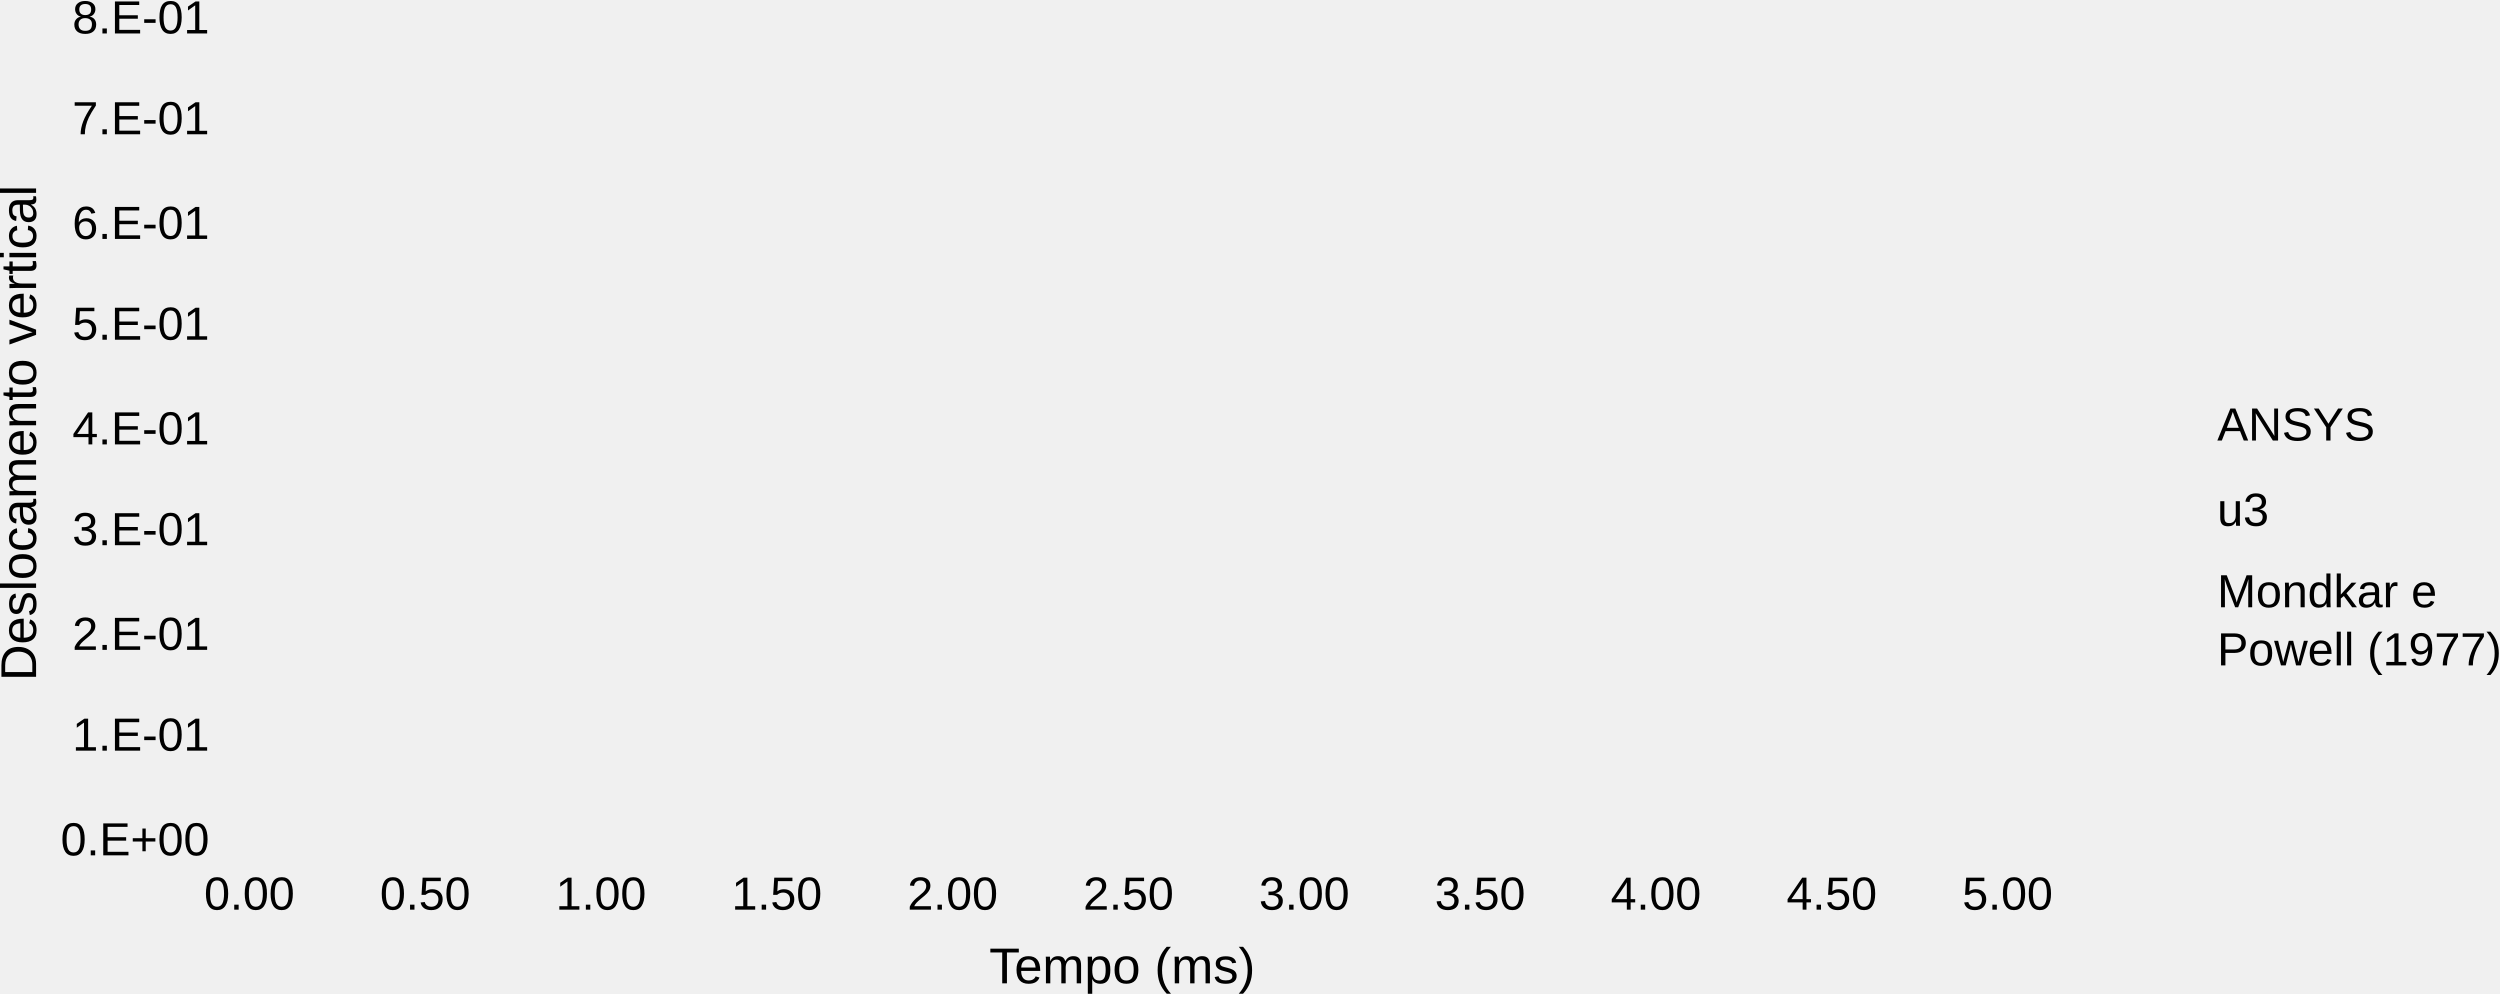
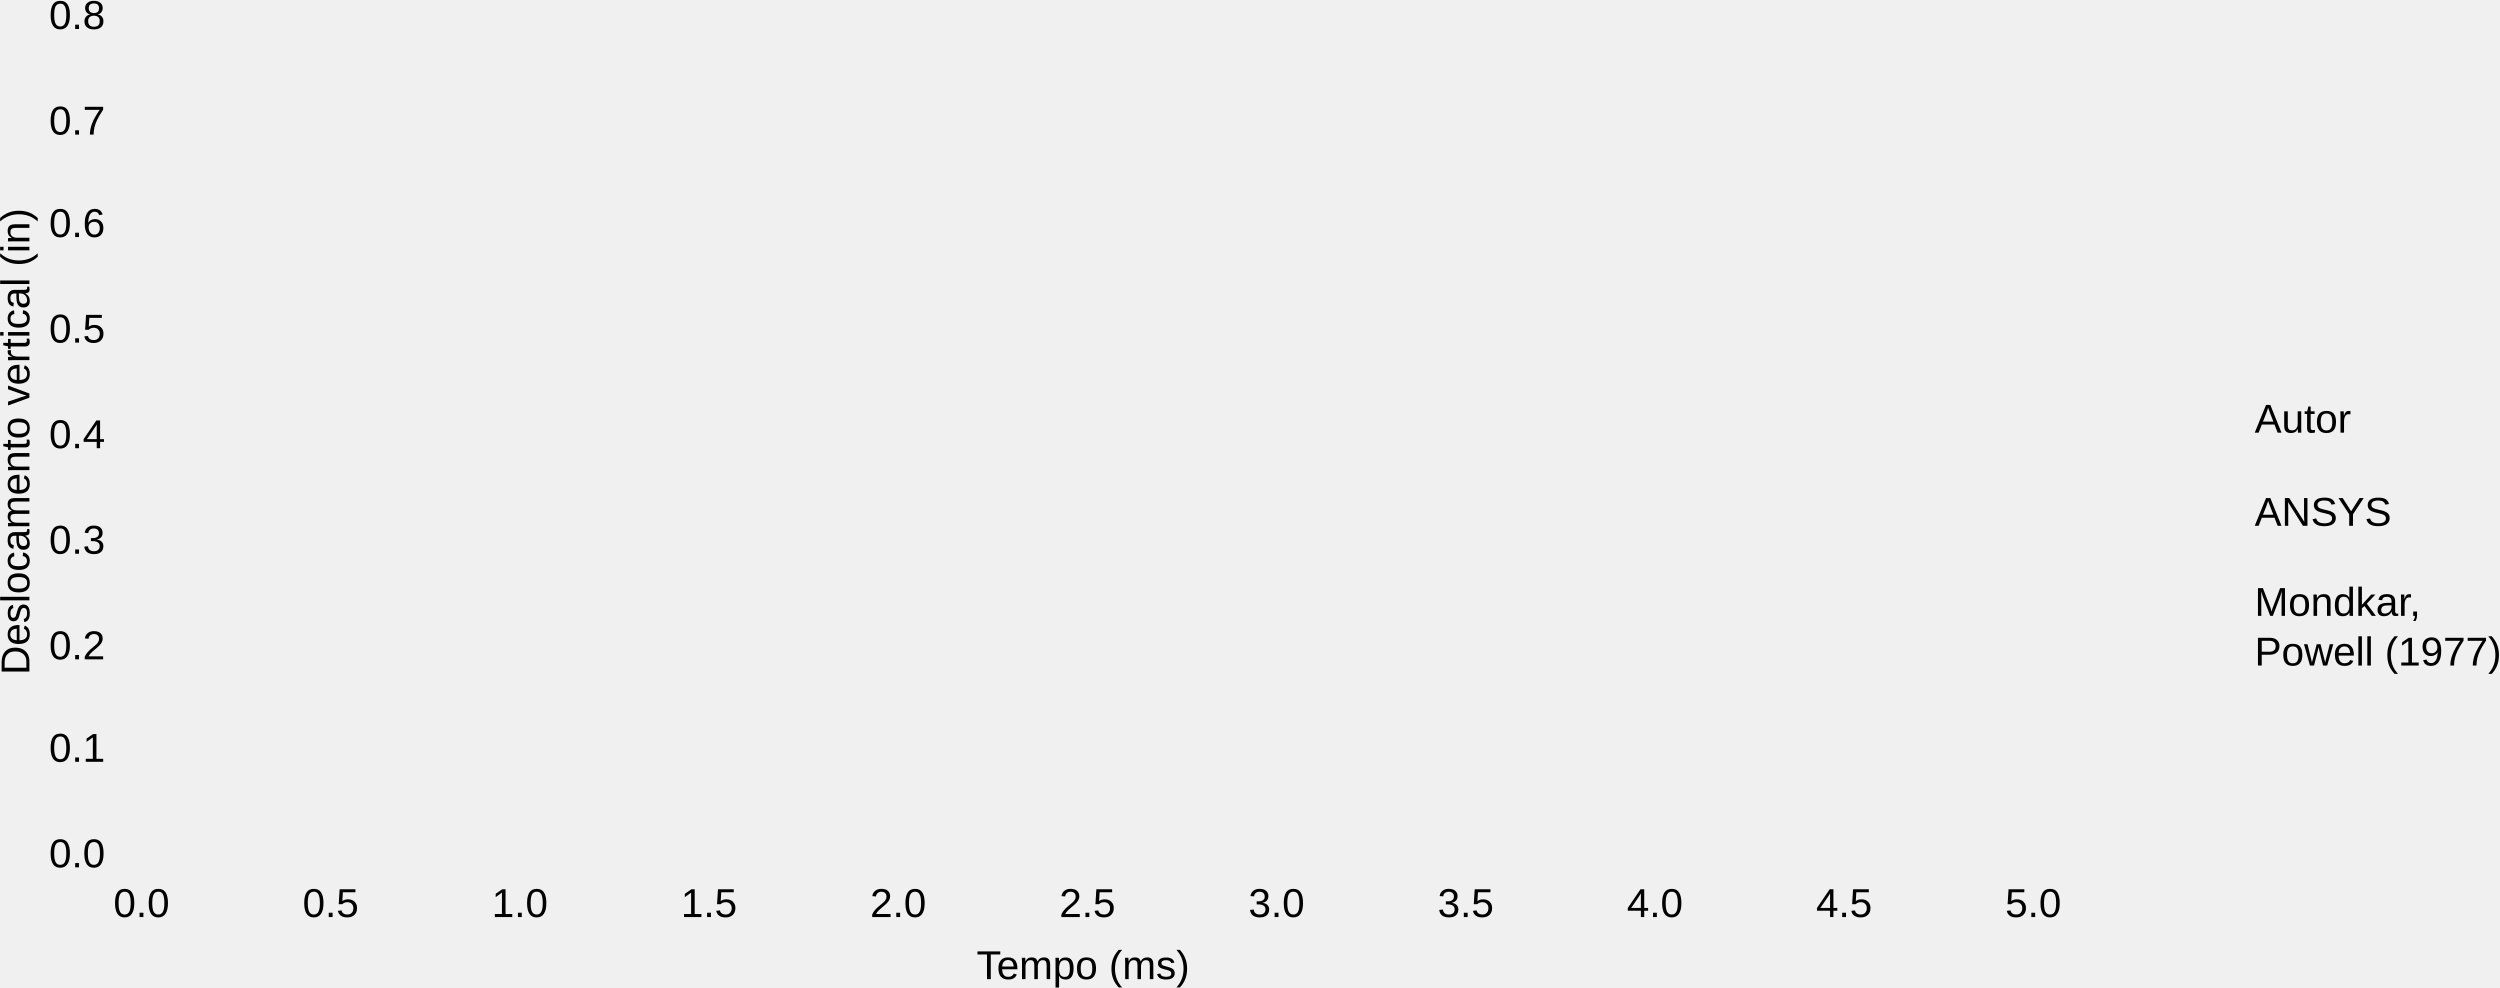
- <svg xmlns="http://www.w3.org/2000/svg" width="170.611mm" height="67.829mm" viewBox="0 0 170.611 67.829" version="1.1" id="svg1089">
+ <svg xmlns="http://www.w3.org/2000/svg" width="213.032mm" height="84.159mm" viewBox="0 0 213.032 84.159" version="1.1" id="svg1089">
  <defs id="defs1086">
    <clipPath clipPathUnits="userSpaceOnUse" id="clipPath1536">
      <g id="g1540" transform="matrix(3.779528,0,0,3.779528,448.4764,-464.6875)">
        <rect x="-22.88" y="122.949" width="199.76" height="74.877" id="rect1538" style="stroke-width:0.265" />
      </g>
    </clipPath>
    <clipPath clipPathUnits="userSpaceOnUse" id="clipPath1542">
      <g id="g1546" transform="matrix(3.779528,0,0,3.779528,448.4764,-464.6875)">
        <rect x="-22.88" y="122.949" width="199.76" height="74.877" id="rect1544" style="stroke-width:0.265" />
      </g>
    </clipPath>
    <clipPath clipPathUnits="userSpaceOnUse" id="clipPath1548">
      <g id="g1552" transform="matrix(3.779528,0,0,3.779528,448.4764,-464.6875)">
        <rect x="-22.88" y="122.949" width="199.76" height="74.877" id="rect1550" style="stroke-width:0.265" />
      </g>
    </clipPath>
    <clipPath clipPathUnits="userSpaceOnUse" id="clipPath1554">
      <g id="g1558" transform="matrix(3.779528,0,0,3.779528,448.4764,-464.6875)">
        <rect x="-22.88" y="122.949" width="199.76" height="74.877" id="rect1556" style="stroke-width:0.265" />
      </g>
    </clipPath>
    <clipPath clipPathUnits="userSpaceOnUse" id="clipPath1560">
      <g id="g1564" transform="matrix(3.779528,0,0,3.779528,448.4764,-464.6875)">
        <rect x="-22.88" y="122.949" width="199.76" height="74.877" id="rect1562" style="stroke-width:0.265" />
      </g>
    </clipPath>
    <clipPath clipPathUnits="userSpaceOnUse" id="clipPath1566">
      <g id="g1570" transform="matrix(3.779528,0,0,3.779528,448.4764,-464.6875)">
        <rect x="-22.88" y="122.949" width="199.76" height="74.877" id="rect1568" style="stroke-width:0.265" />
      </g>
    </clipPath>
    <clipPath clipPathUnits="userSpaceOnUse" id="clipPath1572">
      <g id="g1576" transform="matrix(3.779528,0,0,3.779528,448.4764,-464.6875)">
        <rect x="-22.88" y="122.949" width="199.76" height="74.877" id="rect1574" style="stroke-width:0.265" />
      </g>
    </clipPath>
    <clipPath clipPathUnits="userSpaceOnUse" id="clipPath1578">
      <g id="g1582" transform="matrix(3.779528,0,0,3.779528,448.4764,-464.6875)">
        <rect x="-22.88" y="122.949" width="199.76" height="74.877" id="rect1580" style="stroke-width:0.265" />
      </g>
    </clipPath>
    <clipPath clipPathUnits="userSpaceOnUse" id="clipPath1584">
      <g id="g1588" transform="matrix(3.779528,0,0,3.779528,448.4764,-464.6875)">
        <rect x="-22.88" y="122.949" width="199.76" height="74.877" id="rect1586" style="stroke-width:0.265" />
      </g>
    </clipPath>
    <clipPath clipPathUnits="userSpaceOnUse" id="clipPath1590">
      <g id="g1594" transform="matrix(3.779528,0,0,3.779528,448.4764,-464.6875)">
        <rect x="-22.88" y="122.949" width="199.76" height="74.877" id="rect1592" style="stroke-width:0.265" />
      </g>
    </clipPath>
    <clipPath clipPathUnits="userSpaceOnUse" id="clipPath1596">
      <g id="g1600" transform="matrix(3.779528,0,0,3.779528,448.4764,-464.6875)">
        <rect x="-22.88" y="122.949" width="199.76" height="74.877" id="rect1598" style="stroke-width:0.265" />
      </g>
    </clipPath>
    <clipPath clipPathUnits="userSpaceOnUse" id="clipPath1602">
      <g id="g1606" transform="matrix(3.779528,0,0,3.779528,448.4764,-464.6875)">
        <rect x="-22.88" y="122.949" width="199.76" height="74.877" id="rect1604" style="stroke-width:0.265" />
      </g>
    </clipPath>
    <clipPath clipPathUnits="userSpaceOnUse" id="clipPath1608">
      <g id="g1612" transform="matrix(3.779528,0,0,3.779528,448.4764,-464.6875)">
        <rect x="-22.88" y="122.949" width="199.76" height="74.877" id="rect1610" style="stroke-width:0.265" />
      </g>
    </clipPath>
    <clipPath clipPathUnits="userSpaceOnUse" id="clipPath1614">
      <g id="g1618">
        <rect x="-22.88" y="122.949" width="199.76" height="74.877" id="rect1616" style="stroke-width:0.265" />
      </g>
    </clipPath>
+     <clipPath clipPathUnits="userSpaceOnUse" id="clipPath749">
+       <g id="g753" transform="matrix(3.779528,0,0,3.779528,1470.099,-504.9014)">
+         <rect x="-130.73" y="133.589" width="237.596" height="91.017" id="rect751" style="stroke-width:0.265" />
+       </g>
+     </clipPath>
+     <clipPath clipPathUnits="userSpaceOnUse" id="clipPath755">
+       <g id="g759" transform="matrix(3.779528,0,0,3.779528,1470.099,-504.9014)">
+         <rect x="-130.73" y="133.589" width="237.596" height="91.017" id="rect757" style="stroke-width:0.265" />
+       </g>
+     </clipPath>
+     <clipPath clipPathUnits="userSpaceOnUse" id="clipPath761">
+       <g id="g765" transform="matrix(3.779528,0,0,3.779528,1470.099,-504.9014)">
+         <rect x="-130.73" y="133.589" width="237.596" height="91.017" id="rect763" style="stroke-width:0.265" />
+       </g>
+     </clipPath>
+     <clipPath clipPathUnits="userSpaceOnUse" id="clipPath767">
+       <g id="g771" transform="matrix(3.779528,0,0,3.779528,1470.099,-504.9014)">
+         <rect x="-130.73" y="133.589" width="237.596" height="91.017" id="rect769" style="stroke-width:0.265" />
+       </g>
+     </clipPath>
+     <clipPath clipPathUnits="userSpaceOnUse" id="clipPath773">
+       <g id="g777" transform="matrix(3.779528,0,0,3.779528,1470.099,-504.9014)">
+         <rect x="-130.73" y="133.589" width="237.596" height="91.017" id="rect775" style="stroke-width:0.265" />
+       </g>
+     </clipPath>
+     <clipPath clipPathUnits="userSpaceOnUse" id="clipPath779">
+       <g id="g783" transform="matrix(3.779528,0,0,3.779528,1470.099,-504.9014)">
+         <rect x="-130.73" y="133.589" width="237.596" height="91.017" id="rect781" style="stroke-width:0.265" />
+       </g>
+     </clipPath>
+     <clipPath clipPathUnits="userSpaceOnUse" id="clipPath785">
+       <g id="g789" transform="matrix(3.779528,0,0,3.779528,1470.099,-504.9014)">
+         <rect x="-130.73" y="133.589" width="237.596" height="91.017" id="rect787" style="stroke-width:0.265" />
+       </g>
+     </clipPath>
+     <clipPath clipPathUnits="userSpaceOnUse" id="clipPath791">
+       <g id="g795" transform="matrix(3.779528,0,0,3.779528,1470.099,-504.9014)">
+         <rect x="-130.73" y="133.589" width="237.596" height="91.017" id="rect793" style="stroke-width:0.265" />
+       </g>
+     </clipPath>
+     <clipPath clipPathUnits="userSpaceOnUse" id="clipPath797">
+       <g id="g801" transform="matrix(3.779528,0,0,3.779528,1470.099,-504.9014)">
+         <rect x="-130.73" y="133.589" width="237.596" height="91.017" id="rect799" style="stroke-width:0.265" />
+       </g>
+     </clipPath>
+     <clipPath clipPathUnits="userSpaceOnUse" id="clipPath803">
+       <g id="g807" transform="matrix(3.779528,0,0,3.779528,1470.099,-504.9014)">
+         <rect x="-130.73" y="133.589" width="237.596" height="91.017" id="rect805" style="stroke-width:0.265" />
+       </g>
+     </clipPath>
+     <clipPath clipPathUnits="userSpaceOnUse" id="clipPath809">
+       <g id="g813" transform="matrix(3.779528,0,0,3.779528,1470.099,-504.9014)">
+         <rect x="-130.73" y="133.589" width="237.596" height="91.017" id="rect811" style="stroke-width:0.265" />
+       </g>
+     </clipPath>
+     <clipPath clipPathUnits="userSpaceOnUse" id="clipPath815">
+       <g id="g819" transform="matrix(3.779528,0,0,3.779528,1470.099,-504.9014)">
+         <rect x="-130.73" y="133.589" width="237.596" height="91.017" id="rect817" style="stroke-width:0.265" />
+       </g>
+     </clipPath>
+     <clipPath clipPathUnits="userSpaceOnUse" id="clipPath821">
+       <g id="g825" transform="matrix(3.779528,0,0,3.779528,1470.099,-504.9014)">
+         <rect x="-130.73" y="133.589" width="237.596" height="91.017" id="rect823" style="stroke-width:0.265" />
+       </g>
+     </clipPath>
+     <clipPath clipPathUnits="userSpaceOnUse" id="clipPath827">
+       <g id="g831" transform="matrix(3.779528,0,0,3.779528,1470.099,-504.9014)">
+         <rect x="-130.73" y="133.589" width="237.596" height="91.017" id="rect829" style="stroke-width:0.265" />
+       </g>
+     </clipPath>
+     <clipPath clipPathUnits="userSpaceOnUse" id="clipPath833">
+       <g id="g837">
+         <rect x="-130.73" y="133.589" width="237.596" height="91.017" id="rect835" style="stroke-width:0.265" />
+       </g>
+     </clipPath>
  </defs>
-   <g id="layer1" transform="translate(17.60988,-125.6936)">
-     <g id="g1219" transform="matrix(0.2645833,0,0,0.2645833,-118.6594,122.9486)" clip-path="url(#clipPath1608)">
-       <path d="m 446.5,200.5 h 453 m -453,-27 h 453 m -453,-26 h 453 m -453,-27 h 453 m -453,-26 h 453 m -453,-27 h 453 m -453,-26 h 453 m -453,-27 h 453" stroke="#d9d9d9" stroke-linejoin="round" stroke-miterlimit="10" fill="none" id="path1217" />
-     </g>
-     <g id="g1223" transform="matrix(0.2645833,0,0,0.2645833,-118.6594,122.9486)" clip-path="url(#clipPath1602)">
-       <path d="M 491.5,14.5 V 226.5 m 45,-212 V 226.5 m 46,-212 V 226.5 m 45,-212 V 226.5 m 45,-212 V 226.5 m 46,-212 V 226.5 m 45,-212 V 226.5 m 46,-212 V 226.5 m 45,-212 V 226.5 m 45,-212 V 226.5" stroke="#d9d9d9" stroke-linejoin="round" stroke-miterlimit="10" fill="none" id="path1221" />
-     </g>
-     <g id="g1227" transform="matrix(0.2645833,0,0,0.2645833,-118.6594,122.9486)" clip-path="url(#clipPath1596)">
-       <rect x="446.5" y="14.5" width="453" height="212" stroke="#000000" stroke-linejoin="round" stroke-miterlimit="10" fill="none" id="rect1225" />
-     </g>
-     <g id="g1231" transform="matrix(0.2645833,0,0,0.2645833,-118.6594,122.9486)" clip-path="url(#clipPath1590)">
-       <path d="M 0,0 1.04987e-4,212" stroke="#000000" stroke-linejoin="round" stroke-miterlimit="10" fill="none" fill-rule="evenodd" transform="matrix(1,0,0,-1,446.5,226.5)" id="path1229" />
-     </g>
-     <g id="g1235" transform="matrix(0.2645833,0,0,0.2645833,-118.6594,122.9486)" clip-path="url(#clipPath1584)">
-       <path d="m 446.5,226.5 h 2 m -2,-5 h 2 m -2,-5 h 2 m -2,-6 h 2 m -2,-5 h 2 m -2,-5 h 2 m -2,-5 h 2 m -2,-6 h 2 m -2,-5 h 2 m -2,-5 h 2 m -2,-6 h 2 m -2,-5 h 2 m -2,-5 h 2 m -2,-6 h 2 m -2,-5 h 2 m -2,-5 h 2 m -2,-6 h 2 m -2,-5 h 2 m -2,-5 h 2 m -2,-5 h 2 m -2,-6 h 2 m -2,-5 h 2 m -2,-5 h 2 m -2,-6 h 2 m -2,-5 h 2 m -2,-5 h 2 m -2,-6 h 2 m -2,-5 h 2 m -2,-5 h 2 m -2,-5 h 2 m -2,-6 h 2 m -2,-5 h 2 m -2,-5 h 2 m -2,-6 h 2 m -2,-5 h 2 m -2,-5 h 2 m -2,-6 h 2 m -2,-5 h 2 m -2,-5 h 2 m -2,-6 h 2 m -2,-5 h 2 m -6,212 h 7 m -7,-26 h 7 m -7,-27 h 7 m -7,-26 h 7 m -7,-27 h 7 m -7,-26 h 7 m -7,-27 h 7 m -7,-26 h 7 m -7,-27 h 7" stroke="#000000" stroke-linejoin="round" stroke-miterlimit="10" fill="none" id="path1233" />
-     </g>
-     <g id="g1239" transform="matrix(0.2645833,0,0,0.2645833,-118.6594,122.9486)" clip-path="url(#clipPath1578)">
-       <path d="m 446.5,226.5 h 453" stroke="#000000" stroke-linejoin="round" stroke-miterlimit="10" fill="none" fill-rule="evenodd" id="path1237" />
-     </g>
-     <g id="g1243" transform="matrix(0.2645833,0,0,0.2645833,-118.6594,122.9486)" clip-path="url(#clipPath1572)">
-       <path d="m 446.5,224.5 v 2 m 9,-2 v 2 m 9,-2 v 2 m 9,-2 v 2 m 9,-2 v 2 m 9,-2 v 2 m 9,-2 v 2 m 9,-2 v 2 m 9,-2 v 2 m 9,-2 v 2 m 9,-2 v 2 m 10,-2 v 2 m 9,-2 v 2 m 9,-2 v 2 m 9,-2 v 2 m 9,-2 v 2 m 9,-2 v 2 m 9,-2 v 2 m 9,-2 v 2 m 9,-2 v 2 m 9,-2 v 2 m 9,-2 v 2 m 9,-2 v 2 m 9,-2 v 2 m 9,-2 v 2 m 9,-2 v 2 m 10,-2 v 2 m 9,-2 v 2 m 9,-2 v 2 m 9,-2 v 2 m 9,-2 v 2 m 9,-2 v 2 m 9,-2 v 2 m 9,-2 v 2 m 9,-2 v 2 m 9,-2 v 2 m 9,-2 v 2 m 9,-2 v 2 m 9,-2 v 2 m 9,-2 v 2 m 10,-2 v 2 m 9,-2 v 2 m 9,-2 v 2 m 9,-2 v 2 m 9,-2 v 2 m 9,-2 v 2 m 9,-2 v 2 m 9,-2 v 2 m 9,-2 v 2 m 9,-2 v 2 m 9,-2 v 2 m -453,-3 v 7 m 45,-7 v 7 m 45,-7 v 7 m 46,-7 v 7 m 45,-7 v 7 m 45,-7 v 7 m 46,-7 v 7 m 45,-7 v 7 m 46,-7 v 7 m 45,-7 v 7 m 45,-7 v 7" stroke="#000000" stroke-linejoin="round" stroke-miterlimit="10" fill="none" id="path1241" />
-     </g>
-     <g id="g1247" transform="matrix(0.2645833,0,0,0.2645833,-118.6594,122.9486)" clip-path="url(#clipPath1566)">
-       <path d="m 449,226 2,-2 2,-3 2,-4 3,-5 2,-5 2,-6 2,-5 3,-7 2,-6 2,-6 2,-6 3,-6 2,-6 2,-6 3,-6 2,-5 2,-5 2,-5 3,-4 2,-5 2,-4 2,-3 3,-3 2,-4 2,-4 2,-6 3,-6 2,-5 2,-5 3,-4 2,-3 2,-2 2,-1 3,-1 2,-2 2,-2 2,-4 3,-6 2,-6 2,-7 2,-7 3,-6 2,-5 2,-3 3,-1 2,2 2,3 2,4 3,6 2,8 2,10 2,10 3,10 2,10 2,9 2,7 3,7 2,6 2,5 3,5 2,5 2,6 2,6 3,6 2,6 2,6 2,5 3,5 2,4 2,3 3,2 h 2 l 2,-1 2,-1 3,-1 h 2 l 2,-1 h 2 3 2 l 2,1 2,1 3,2 2,2 2,2 3,3 2,3 2,3 2,3 3,2 2,1 h 2 2 l 3,-2 2,-2 2,-4 2,-5 3,-6 2,-7 2,-8 3,-8 2,-7 2,-8 2,-8 3,-8 2,-8 2,-9 2,-9 3,-10 2,-10 2,-9 2,-8 3,-7 2,-6 2,-5 3,-4 2,-2 h 2 2 l 3,1 2,2 2,3 2,4 3,5 2,5 2,5 2,4 3,2 2,1 h 2 l 3,-2 2,-1 2,-1 h 2 l 3,1 2,2 2,2 2,3 3,4 2,5 2,6 2,7 3,7 2,8 2,9 3,9 2,9 2,9 2,8 3,8 2,6 2,6 2,5 3,4 2,4 2,4 3,4 2,4 2,5 2,4 3,3 2,2 2,1 h 2 l 3,-1 2,-1 2,-3 2,-3 3,-4 2,-6 2,-5 3,-6 2,-5 2,-6 2,-5 3,-5 2,-4 2,-4 2,-4 3,-4 2,-3 2,-2 2,-1 3,-1 2,-1 2,-2 3,-2 2,-3 2,-4 2,-5 3,-6 2,-6 2,-6 2,-8 3,-7 2,-7 2,-6 2,-6 3,-6" stroke="#ed7d31" stroke-width="2" stroke-linecap="round" stroke-linejoin="round" stroke-miterlimit="10" fill="none" id="path1245" />
-     </g>
-     <g id="g1251" transform="matrix(0.2645833,0,0,0.2645833,-118.6594,122.9486)" clip-path="url(#clipPath1560)">
-       <path d="m 449,226 2,-2 2,-3 2,-4 3,-5 2,-5 2,-6 2,-6 3,-6 2,-6 2,-6 2,-6 3,-7 2,-6 2,-5 3,-6 2,-5 2,-5 2,-4 3,-5 2,-5 2,-4 2,-3 3,-3 2,-4 2,-4 2,-6 3,-6 2,-6 2,-5 3,-3 2,-3 2,-2 2,-1 3,-1 2,-1 2,-3 2,-4 3,-6 2,-6 2,-7 2,-7 3,-6 2,-5 2,-3 3,-1 2,3 2,3 2,5 3,6 2,8 2,10 2,10 3,10 2,10 2,9 2,7 3,6 2,6 2,5 3,5 2,5 2,6 2,6 3,6 2,6 2,6 2,5 3,5 2,4 2,3 3,2 h 2 l 2,-1 2,-1 3,-1 2,-1 2,-1 h 2 3 l 2,1 h 2 l 2,1 3,2 2,2 2,3 3,3 2,3 2,3 2,3 3,2 2,1 h 2 l 2,-1 3,-1 2,-3 2,-4 2,-6 3,-6 2,-7 2,-8 3,-8 2,-8 2,-7 2,-8 3,-8 2,-9 2,-9 2,-9 3,-10 2,-10 2,-9 2,-8 3,-6 2,-6 2,-4 3,-4 2,-2 h 2 l 2,1 3,1 2,2 2,3 2,5 3,5 2,5 2,5 2,4 3,2 h 2 l 2,-1 3,-1 2,-2 h 2 2 l 3,1 2,3 2,2 2,3 3,4 2,5 2,7 2,7 3,8 2,8 2,9 3,9 2,9 2,9 2,8 3,7 2,6 2,5 2,5 3,4 2,4 2,4 3,4 2,4 2,5 2,4 3,3 2,2 h 2 2 l 3,-1 2,-2 2,-3 2,-3 3,-5 2,-5 2,-6 3,-6 2,-6 2,-5 2,-5 3,-5 2,-5 2,-4 2,-3 3,-4 2,-2 2,-3 2,-1 h 3 2 l 2,-2 3,-3 2,-3 2,-5 2,-5 3,-6 2,-7 2,-7 2,-7 3,-7 2,-7 2,-6 2,-6 3,-6" stroke="#4472c4" stroke-width="2" stroke-linecap="round" stroke-linejoin="round" stroke-miterlimit="10" stroke-dasharray="4, 4" fill="none" id="path1249" />
-     </g>
-     <g id="g1255" transform="matrix(0.2645833,0,0,0.2645833,-118.6594,122.9486)" clip-path="url(#clipPath1554)">
-       <path d="m 448,225 3,-2 4,-3 1,-5 4,-12 7,-21 5,-13 7,-17 7,-16 7,-17 7,-12 8,-15 6,-13 5,-7 7,-4 6,-8 5,-11 4,-11 2,-10 3,-3 3,-2 4,1 3,4 v 7 l 3,9 3,8 3,15 2,15 3,10 9,22 7,15 3,14 4,12 5,10 5,9 5,2 h 8 l 5,-2 h 7 l 4,3 8,6 4,5 9,6 7,-3 4,-7 5,-14 3,-11 5,-12 8,-33 6,-26 4,-21 2,-9 3,-9 3,-5 6,-5 7,1 6,7 4,7 3,7 4,6 7,2 6,-2 5,3 5,4 4,12 7,18 4,10 5,22 2,10 3,14 4,11 6,12 5,8 6,8 7,8 5,3 6,-2 3,-4 4,-9 4,-12 7,-15 8,-14 8,-11 8,-9 7,-7 4,-6 5,-10 2,-10 3,-8 2,-11 5,-9 3,-11 4,-12 2,-4" stroke="#a5a5a5" stroke-width="2" stroke-linecap="round" stroke-linejoin="round" stroke-miterlimit="10" stroke-dasharray="0, 4" fill="none" id="path1253" />
-     </g>
-     <g id="g1259" transform="matrix(0.2645833,0,0,0.2645833,-118.6594,122.9486)">
-       <text font-family="Arial, Arial_MSFontService, sans-serif" font-weight="400" font-size="12px" transform="translate(397.559,231)" id="text1257">0.E+00</text>
-     </g>
-     <g id="g1263" transform="matrix(0.2645833,0,0,0.2645833,-118.6594,122.9486)">
-       <text font-family="Arial, Arial_MSFontService, sans-serif" font-weight="400" font-size="12px" transform="translate(400.572,204)" id="text1261">1.E-01</text>
-     </g>
-     <g id="g1267" transform="matrix(0.2645833,0,0,0.2645833,-118.6594,122.9486)">
-       <text font-family="Arial, Arial_MSFontService, sans-serif" font-weight="400" font-size="12px" transform="translate(400.572,178)" id="text1265">2.E-01</text>
-     </g>
-     <g id="g1271" transform="matrix(0.2645833,0,0,0.2645833,-118.6594,122.9486)">
-       <text font-family="Arial, Arial_MSFontService, sans-serif" font-weight="400" font-size="12px" transform="translate(400.572,151)" id="text1269">3.E-01</text>
-     </g>
-     <g id="g1275" transform="matrix(0.2645833,0,0,0.2645833,-118.6594,122.9486)">
-       <text font-family="Arial, Arial_MSFontService, sans-serif" font-weight="400" font-size="12px" transform="translate(400.572,125)" id="text1273">4.E-01</text>
-     </g>
-     <g id="g1279" transform="matrix(0.2645833,0,0,0.2645833,-118.6594,122.9486)">
-       <text font-family="Arial, Arial_MSFontService, sans-serif" font-weight="400" font-size="12px" transform="translate(400.572,98)" id="text1277">5.E-01</text>
-     </g>
-     <g id="g1283" transform="matrix(0.2645833,0,0,0.2645833,-118.6594,122.9486)">
-       <text font-family="Arial, Arial_MSFontService, sans-serif" font-weight="400" font-size="12px" transform="translate(400.572,72)" id="text1281">6.E-01</text>
-     </g>
-     <g id="g1287" transform="matrix(0.2645833,0,0,0.2645833,-118.6594,122.9486)">
-       <text font-family="Arial, Arial_MSFontService, sans-serif" font-weight="400" font-size="12px" transform="translate(400.572,45)" id="text1285">7.E-01</text>
-     </g>
-     <g id="g1291" transform="matrix(0.2645833,0,0,0.2645833,-118.6594,122.9486)">
-       <text font-family="Arial, Arial_MSFontService, sans-serif" font-weight="400" font-size="12px" transform="translate(400.572,19)" id="text1289">8.E-01</text>
-     </g>
-     <g id="g1295" transform="matrix(0.2645833,0,0,0.2645833,-118.6594,122.9486)">
-       <text font-family="Arial, Arial_MSFontService, sans-serif" font-weight="400" font-size="12px" transform="translate(434.569,245)" id="text1293">0.00</text>
-     </g>
-     <g id="g1299" transform="matrix(0.2645833,0,0,0.2645833,-118.6594,122.9486)">
-       <text font-family="Arial, Arial_MSFontService, sans-serif" font-weight="400" font-size="12px" transform="translate(479.917,245)" id="text1297">0.50</text>
-     </g>
-     <g id="g1303" transform="matrix(0.2645833,0,0,0.2645833,-118.6594,122.9486)">
-       <text font-family="Arial, Arial_MSFontService, sans-serif" font-weight="400" font-size="12px" transform="translate(525.266,245)" id="text1301">1.00</text>
-     </g>
-     <g id="g1307" transform="matrix(0.2645833,0,0,0.2645833,-118.6594,122.9486)">
-       <text font-family="Arial, Arial_MSFontService, sans-serif" font-weight="400" font-size="12px" transform="translate(570.615,245)" id="text1305">1.50</text>
-     </g>
-     <g id="g1311" transform="matrix(0.2645833,0,0,0.2645833,-118.6594,122.9486)">
-       <text font-family="Arial, Arial_MSFontService, sans-serif" font-weight="400" font-size="12px" transform="translate(615.964,245)" id="text1309">2.00</text>
-     </g>
-     <g id="g1315" transform="matrix(0.2645833,0,0,0.2645833,-118.6594,122.9486)">
-       <text font-family="Arial, Arial_MSFontService, sans-serif" font-weight="400" font-size="12px" transform="translate(661.313,245)" id="text1313">2.50</text>
-     </g>
-     <g id="g1319" transform="matrix(0.2645833,0,0,0.2645833,-118.6594,122.9486)">
-       <text font-family="Arial, Arial_MSFontService, sans-serif" font-weight="400" font-size="12px" transform="translate(706.661,245)" id="text1317">3.00</text>
-     </g>
-     <g id="g1323" transform="matrix(0.2645833,0,0,0.2645833,-118.6594,122.9486)">
-       <text font-family="Arial, Arial_MSFontService, sans-serif" font-weight="400" font-size="12px" transform="translate(752.01,245)" id="text1321">3.50</text>
-     </g>
-     <g id="g1327" transform="matrix(0.2645833,0,0,0.2645833,-118.6594,122.9486)">
-       <text font-family="Arial, Arial_MSFontService, sans-serif" font-weight="400" font-size="12px" transform="translate(797.359,245)" id="text1325">4.00</text>
-     </g>
-     <g id="g1331" transform="matrix(0.2645833,0,0,0.2645833,-118.6594,122.9486)">
-       <text font-family="Arial, Arial_MSFontService, sans-serif" font-weight="400" font-size="12px" transform="translate(842.708,245)" id="text1329">4.50</text>
-     </g>
-     <g id="g1335" transform="matrix(0.2645833,0,0,0.2645833,-118.6594,122.9486)">
-       <text font-family="Arial, Arial_MSFontService, sans-serif" font-weight="400" font-size="12px" transform="translate(888.056,245)" id="text1333">5.00</text>
-     </g>
-     <g id="g1339" transform="matrix(0.2645833,0,0,0.2645833,-118.6594,122.9486)">
-       <text font-family="Arial, Arial_MSFontService, sans-serif" font-weight="400" font-size="13px" transform="rotate(-90,288.6125,-102.6125)" id="text1337">Deslocamento vertical</text>
-     </g>
-     <g id="g1343" transform="matrix(0.2645833,0,0,0.2645833,-118.6594,122.9486)">
-       <text font-family="Arial, Arial_MSFontService, sans-serif" font-weight="400" font-size="13px" transform="translate(637.063,264)" id="text1341">Tempo (ms)</text>
-     </g>
-     <g id="g1347" transform="matrix(0.2645833,0,0,0.2645833,-123.0948,122.9486)" clip-path="url(#clipPath1548)">
-       <path d="m 933,120 h 34" stroke="#ed7d31" stroke-width="2" stroke-linecap="round" stroke-linejoin="round" stroke-miterlimit="10" fill="none" fill-rule="evenodd" id="path1345" />
-     </g>
-     <g id="g1351" transform="matrix(0.2645833,0,0,0.2645833,-123.0948,122.9486)">
-       <text font-family="Arial, Arial_MSFontService, sans-serif" font-weight="400" font-size="12px" transform="translate(970.576,124)" id="text1349">ANSYS</text>
-     </g>
-     <g id="g1355" transform="matrix(0.2645833,0,0,0.2645833,-123.0948,122.9486)" clip-path="url(#clipPath1542)">
-       <path d="m 933,142 h 34" stroke="#4472c4" stroke-width="2" stroke-linecap="round" stroke-linejoin="round" stroke-miterlimit="10" stroke-dasharray="4, 4" fill="none" fill-rule="evenodd" id="path1353" />
-     </g>
-     <g id="g1359" transform="matrix(0.2645833,0,0,0.2645833,-123.0948,122.9486)">
-       <text font-family="Arial, Arial_MSFontService, sans-serif" font-weight="400" font-size="12px" transform="translate(970.576,146)" id="text1357">u3</text>
-     </g>
-     <g id="g1363" transform="matrix(0.2645833,0,0,0.2645833,-123.0948,122.9486)" clip-path="url(#clipPath1536)">
-       <path d="m 933,163 h 34" stroke="#a5a5a5" stroke-width="2" stroke-linecap="round" stroke-linejoin="round" stroke-miterlimit="10" stroke-dasharray="0, 4" fill="none" fill-rule="evenodd" id="path1361" />
-     </g>
-     <g id="g1367" transform="matrix(0.2645833,0,0,0.2645833,-123.0948,122.9486)">
-       <text font-family="Arial, Arial_MSFontService, sans-serif" font-weight="400" font-size="12px" transform="translate(970.576,167)" id="text1365" style="font-style:normal;font-variant:normal;font-weight:normal;font-stretch:normal;font-size:12px;font-family:Arial, Arial_MSFontService, sans-serif;-inkscape-font-specification:'Arial, Arial_MSFontService, sans-serif, Normal';font-variant-ligatures:normal;font-variant-caps:normal;font-variant-numeric:normal;font-variant-east-asian:normal">
-         <tspan id="tspan1620" x="0" y="0">Mondkar e</tspan>
-         <tspan id="tspan1622" x="0" y="15">Powell (1977)</tspan>
-       </text>
+   <g id="layer1" transform="translate(125.3843,-136.1434)">
+     <g id="g416" transform="matrix(0.2645833,0,0,0.2645833,-388.9637,133.5885)" clip-path="url(#clipPath827)">
+       <rect x="1042" y="15" width="609" height="270" fill="#ffffff" id="rect414" />
+     </g>
+     <g id="g420" transform="matrix(0.2645833,0,0,0.2645833,-388.9637,133.5885)" clip-path="url(#clipPath821)">
+       <path d="m 1042.5,251.5 h 609 m -609,-34 h 609 m -609,-34 h 609 m -609,-34 h 609 m -609,-33 h 609 m -609,-34 h 609 m -609,-34 h 609 m -609,-34 h 609" stroke="#d9d9d9" stroke-linejoin="round" stroke-miterlimit="10" fill="none" id="path418" />
+     </g>
+     <g id="g424" transform="matrix(0.2645833,0,0,0.2645833,-388.9637,133.5885)" clip-path="url(#clipPath815)">
+       <path d="M 1102.5,14.5 V 285.5 m 61,-271 V 285.5 m 61,-271 V 285.5 m 61,-271 V 285.5 m 61,-271 V 285.5 m 61,-271 V 285.5 m 61,-271 V 285.5 m 61,-271 V 285.5 m 61,-271 V 285.5 m 61,-271 V 285.5" stroke="#d9d9d9" stroke-linejoin="round" stroke-miterlimit="10" fill="none" id="path422" />
+     </g>
+     <g id="g428" transform="matrix(0.2645833,0,0,0.2645833,-388.9637,133.5885)" clip-path="url(#clipPath809)">
+       <rect x="1042.5" y="14.5" width="609" height="271" stroke="#000000" stroke-linejoin="round" stroke-miterlimit="10" fill="none" id="rect426" />
+     </g>
+     <g id="g432" transform="matrix(0.2645833,0,0,0.2645833,-388.9637,133.5885)" clip-path="url(#clipPath803)">
+       <path d="M 0,0 1.04987e-4,271" stroke="#000000" stroke-linejoin="round" stroke-miterlimit="10" fill="none" fill-rule="evenodd" transform="matrix(1,0,0,-1,1042.5,285.5)" id="path430" />
+     </g>
+     <g id="g436" transform="matrix(0.2645833,0,0,0.2645833,-388.9637,133.5885)" clip-path="url(#clipPath797)">
+       <path d="m 1042.5,285.5 h 3 m -3,-7 h 3 m -3,-7 h 3 m -3,-7 h 3 m -3,-6 h 3 m -3,-7 h 3 m -3,-7 h 3 m -3,-7 h 3 m -3,-7 h 3 m -3,-6 h 3 m -3,-7 h 3 m -3,-7 h 3 m -3,-7 h 3 m -3,-6 h 3 m -3,-7 h 3 m -3,-7 h 3 m -3,-7 h 3 m -3,-6 h 3 m -3,-7 h 3 m -3,-7 h 3 m -3,-7 h 3 m -3,-6 h 3 m -3,-7 h 3 m -3,-7 h 3 m -3,-7 h 3 m -3,-6 h 3 m -3,-7 h 3 m -3,-7 h 3 m -3,-7 h 3 m -3,-6 h 3 m -3,-7 h 3 m -3,-7 h 3 m -3,-7 h 3 m -3,-7 h 3 m -3,-6 h 3 m -3,-7 h 3 m -3,-7 h 3 m -3,-7 h 3 m -3,-6 h 3 m -3,-7 h 3 m -3,-7 h 3 m -8,271 h 9 m -9,-34 h 9 m -9,-34 h 9 m -9,-34 h 9 m -9,-34 h 9 m -9,-33 h 9 m -9,-34 h 9 m -9,-34 h 9 m -9,-34 h 9" stroke="#000000" stroke-linejoin="round" stroke-miterlimit="10" fill="none" id="path434" />
+     </g>
+     <g id="g440" transform="matrix(0.2645833,0,0,0.2645833,-388.9637,133.5885)" clip-path="url(#clipPath791)">
+       <path d="m 1042.5,285.5 h 609" stroke="#000000" stroke-linejoin="round" stroke-miterlimit="10" fill="none" fill-rule="evenodd" id="path438" />
+     </g>
+     <g id="g444" transform="matrix(0.2645833,0,0,0.2645833,-388.9637,133.5885)" clip-path="url(#clipPath785)">
+       <path d="m 1042.5,282.5 v 3 m 12,-3 v 3 m 12,-3 v 3 m 12,-3 v 3 m 12,-3 v 3 m 12,-3 v 3 m 13,-3 v 3 m 12,-3 v 3 m 12,-3 v 3 m 12,-3 v 3 m 12,-3 v 3 m 13,-3 v 3 m 12,-3 v 3 m 12,-3 v 3 m 12,-3 v 3 m 12,-3 v 3 m 12,-3 v 3 m 13,-3 v 3 m 12,-3 v 3 m 12,-3 v 3 m 12,-3 v 3 m 12,-3 v 3 m 13,-3 v 3 m 12,-3 v 3 m 12,-3 v 3 m 12,-3 v 3 m 12,-3 v 3 m 13,-3 v 3 m 12,-3 v 3 m 12,-3 v 3 m 12,-3 v 3 m 12,-3 v 3 m 12,-3 v 3 m 13,-3 v 3 m 12,-3 v 3 m 12,-3 v 3 m 12,-3 v 3 m 12,-3 v 3 m 13,-3 v 3 m 12,-3 v 3 m 12,-3 v 3 m 12,-3 v 3 m 12,-3 v 3 m 12,-3 v 3 m 13,-3 v 3 m 12,-3 v 3 m 12,-3 v 3 m 12,-3 v 3 m 12,-3 v 3 m 13,-3 v 3 m 12,-3 v 3 m -609,-4 v 8 m 60,-8 v 8 m 61,-8 v 8 m 61,-8 v 8 m 61,-8 v 8 m 61,-8 v 8 m 61,-8 v 8 m 61,-8 v 8 m 61,-8 v 8 m 61,-8 v 8 m 61,-8 v 8" stroke="#000000" stroke-linejoin="round" stroke-miterlimit="10" fill="none" id="path442" />
+     </g>
+     <g id="g448" transform="matrix(0.2645833,0,0,0.2645833,-388.9637,133.5885)" clip-path="url(#clipPath779)">
+       <path d="m 1045,283 3,-3 3,-5 3,-6 3,-6 3,-7 3,-7 3,-8 3,-8 3,-8 4,-8 3,-8 3,-7 3,-8 3,-7 3,-7 3,-6 3,-6 3,-6 3,-6 3,-6 3,-5 3,-3 3,-4 3,-5 3,-7 3,-8 3,-7 3,-7 3,-6 3,-4 3,-2 4,-2 3,-1 3,-2 3,-2 3,-4 3,-7 3,-8 3,-8 3,-9 3,-9 3,-7 3,-5 3,-3 3,2 3,4 3,5 3,6 3,9 3,12 3,13 3,14 4,13 3,12 3,10 3,8 3,8 3,6 3,6 3,7 3,7 3,7 3,8 3,8 3,8 3,7 3,6 3,6 3,5 3,3 h 3 3 l 3,-2 3,-1 4,-1 3,-1 3,-1 3,1 h 3 3 l 3,1 3,2 3,2 3,3 3,4 3,4 3,4 3,4 3,3 3,2 h 3 3 l 3,-1 3,-3 3,-4 4,-6 3,-8 3,-9 3,-10 3,-10 3,-10 3,-9 3,-10 3,-10 3,-11 3,-11 3,-12 3,-12 3,-13 3,-12 3,-11 3,-9 3,-7 3,-7 3,-5 3,-4 3,-1 4,1 3,1 3,2 3,4 3,4 3,6 3,7 3,7 3,6 3,3 3,2 3,-1 3,-1 3,-2 3,-2 h 3 l 3,1 3,3 3,3 3,3 3,4 3,6 4,8 3,9 3,9 3,10 3,11 3,11 3,12 3,12 3,10 3,10 3,9 3,7 3,6 3,6 3,5 3,5 3,5 3,5 3,6 3,6 3,5 4,2 3,2 h 3 l 3,-1 3,-2 3,-3 3,-4 3,-6 3,-6 3,-7 3,-8 3,-7 3,-7 3,-7 3,-6 3,-6 3,-6 3,-5 3,-4 3,-4 3,-3 3,-2 4,-1 h 3 l 3,-1 3,-3 3,-4 3,-5 3,-7 3,-7 3,-8 3,-9 3,-9 3,-9 3,-9 3,-8 3,-8 3,-7 3,-8" stroke="#ed7d31" stroke-width="2" stroke-linecap="round" stroke-linejoin="round" stroke-miterlimit="10" fill="none" id="path446" />
+     </g>
+     <g id="g452" transform="matrix(0.2645833,0,0,0.2645833,-388.9637,133.5885)" clip-path="url(#clipPath773)">
+       <path d="m 1045,284 3,-2 3,-4 3,-5 3,-5 3,-7 3,-7 3,-7 3,-8 3,-8 4,-8 3,-8 3,-8 3,-8 3,-7 3,-7 3,-7 3,-7 3,-6 3,-6 3,-5 3,-5 3,-4 3,-5 3,-5 3,-7 3,-7 3,-7 3,-6 3,-6 3,-4 3,-3 4,-3 3,-1 3,-2 3,-3 3,-4 3,-6 3,-6 3,-9 3,-9 3,-8 3,-8 3,-5 3,-4 3,-1 3,1 3,3 3,6 3,9 3,12 3,12 3,13 4,13 3,11 3,10 3,9 3,9 3,7 3,8 3,7 3,8 3,8 3,8 3,8 3,8 3,7 3,7 3,5 3,3 3,3 3,1 3,1 h 3 3 4 l 3,-1 h 3 l 3,-2 3,-1 h 3 3 l 3,1 3,3 3,4 3,4 3,5 3,4 3,4 3,4 3,2 3,2 3,-1 3,-2 3,-3 3,-5 4,-6 3,-7 3,-8 3,-7 3,-8 3,-8 3,-9 3,-10 3,-11 3,-12 3,-12 3,-12 3,-12 3,-12 3,-11 3,-11 3,-9 3,-9 3,-7 3,-6 3,-5 3,-4 4,-3 h 3 l 3,2 3,4 3,6 3,7 3,7 3,5 3,4 3,3 3,1 3,1 h 3 3 3 3 3 l 3,1 3,1 3,3 3,4 3,5 4,7 3,8 3,10 3,11 3,12 3,11 3,10 3,9 3,9 3,9 3,8 3,8 3,9 3,7 3,8 3,7 3,7 3,6 3,5 3,5 3,3 4,3 3,2 h 3 l 3,-1 3,-1 3,-2 3,-3 3,-3 3,-5 3,-5 3,-6 3,-8 3,-8 3,-9 3,-8 3,-7 3,-6 3,-5 3,-3 3,-3 3,-1 3,-2 4,-1 3,-2 3,-3 3,-3 3,-5 3,-6 3,-6 3,-7 3,-7 3,-7 3,-7 3,-7 3,-8 3,-8 3,-9 3,-9 3,-9" stroke="#4472c4" stroke-width="2" stroke-linecap="round" stroke-linejoin="round" stroke-miterlimit="10" stroke-dasharray="4, 4" fill="none" id="path450" />
+     </g>
+     <g id="g456" transform="matrix(0.2645833,0,0,0.2645833,-388.9637,133.5885)" clip-path="url(#clipPath767)">
+       <path d="m 1044,283 5,-3 4,-4 2,-7 5,-15 10,-26 7,-17 10,-22 8,-20 10,-21 9,-16 12,-19 8,-16 5,-9 10,-5 8,-11 7,-14 5,-14 3,-13 4,-3 4,-2 5,1 4,5 1,9 3,11 5,10 3,20 3,19 5,12 11,28 9,19 5,19 5,14 7,13 7,11 7,4 h 10 l 7,-3 h 9 l 6,4 11,7 4,6 12,8 10,-4 6,-9 7,-17 3,-14 7,-16 11,-42 8,-32 6,-28 2,-11 4,-12 5,-6 7,-7 9,1 8,10 6,9 3,9 6,8 9,2 9,-3 6,4 7,6 6,15 9,23 5,12 7,28 3,14 4,17 5,14 8,15 7,10 7,11 10,10 8,3 7,-1 4,-5 5,-13 6,-15 9,-19 11,-18 10,-14 12,-11 9,-9 5,-8 7,-12 3,-14 3,-9 4,-15 6,-12 4,-13 5,-16 4,-4" stroke="#767171" stroke-width="2" stroke-linecap="round" stroke-linejoin="round" stroke-miterlimit="10" stroke-dasharray="6, 8" fill="none" id="path454" />
+     </g>
+     <g id="g460" transform="matrix(0.2645833,0,0,0.2645833,-388.9637,133.5885)">
+       <text font-family="Arial, Arial_MSFontService, sans-serif" font-weight="400" font-size="13px" transform="translate(1012,289)" id="text458">0.0</text>
+     </g>
+     <g id="g464" transform="matrix(0.2645833,0,0,0.2645833,-388.9637,133.5885)">
+       <text font-family="Arial, Arial_MSFontService, sans-serif" font-weight="400" font-size="13px" transform="translate(1012,255)" id="text462">0.1</text>
+     </g>
+     <g id="g468" transform="matrix(0.2645833,0,0,0.2645833,-388.9637,133.5885)">
+       <text font-family="Arial, Arial_MSFontService, sans-serif" font-weight="400" font-size="13px" transform="translate(1012,222)" id="text466">0.2</text>
+     </g>
+     <g id="g472" transform="matrix(0.2645833,0,0,0.2645833,-388.9637,133.5885)">
+       <text font-family="Arial, Arial_MSFontService, sans-serif" font-weight="400" font-size="13px" transform="translate(1012,188)" id="text470">0.3</text>
+     </g>
+     <g id="g476" transform="matrix(0.2645833,0,0,0.2645833,-388.9637,133.5885)">
+       <text font-family="Arial, Arial_MSFontService, sans-serif" font-weight="400" font-size="13px" transform="translate(1012,154)" id="text474">0.4</text>
+     </g>
+     <g id="g480" transform="matrix(0.2645833,0,0,0.2645833,-388.9637,133.5885)">
+       <text font-family="Arial, Arial_MSFontService, sans-serif" font-weight="400" font-size="13px" transform="translate(1012,120)" id="text478">0.5</text>
+     </g>
+     <g id="g484" transform="matrix(0.2645833,0,0,0.2645833,-388.9637,133.5885)">
+       <text font-family="Arial, Arial_MSFontService, sans-serif" font-weight="400" font-size="13px" transform="translate(1012,86)" id="text482">0.6</text>
+     </g>
+     <g id="g488" transform="matrix(0.2645833,0,0,0.2645833,-388.9637,133.5885)">
+       <text font-family="Arial, Arial_MSFontService, sans-serif" font-weight="400" font-size="13px" transform="translate(1012,53)" id="text486">0.7</text>
+     </g>
+     <g id="g492" transform="matrix(0.2645833,0,0,0.2645833,-388.9637,133.5885)">
+       <text font-family="Arial, Arial_MSFontService, sans-serif" font-weight="400" font-size="13px" transform="translate(1012,19)" id="text490">0.8</text>
+     </g>
+     <g id="g496" transform="matrix(0.2645833,0,0,0.2645833,-388.9637,133.5885)">
+       <text font-family="Arial, Arial_MSFontService, sans-serif" font-weight="400" font-size="13px" transform="translate(1032.74,305)" id="text494">0.0</text>
+     </g>
+     <g id="g500" transform="matrix(0.2645833,0,0,0.2645833,-388.9637,133.5885)">
+       <text font-family="Arial, Arial_MSFontService, sans-serif" font-weight="400" font-size="13px" transform="translate(1093.67,305)" id="text498">0.5</text>
+     </g>
+     <g id="g504" transform="matrix(0.2645833,0,0,0.2645833,-388.9637,133.5885)">
+       <text font-family="Arial, Arial_MSFontService, sans-serif" font-weight="400" font-size="13px" transform="translate(1154.6,305)" id="text502">1.0</text>
+     </g>
+     <g id="g508" transform="matrix(0.2645833,0,0,0.2645833,-388.9637,133.5885)">
+       <text font-family="Arial, Arial_MSFontService, sans-serif" font-weight="400" font-size="13px" transform="translate(1215.52,305)" id="text506">1.5</text>
+     </g>
+     <g id="g512" transform="matrix(0.2645833,0,0,0.2645833,-388.9637,133.5885)">
+       <text font-family="Arial, Arial_MSFontService, sans-serif" font-weight="400" font-size="13px" transform="translate(1276.45,305)" id="text510">2.0</text>
+     </g>
+     <g id="g516" transform="matrix(0.2645833,0,0,0.2645833,-388.9637,133.5885)">
+       <text font-family="Arial, Arial_MSFontService, sans-serif" font-weight="400" font-size="13px" transform="translate(1337.38,305)" id="text514">2.5</text>
+     </g>
+     <g id="g520" transform="matrix(0.2645833,0,0,0.2645833,-388.9637,133.5885)">
+       <text font-family="Arial, Arial_MSFontService, sans-serif" font-weight="400" font-size="13px" transform="translate(1398.3,305)" id="text518">3.0</text>
+     </g>
+     <g id="g524" transform="matrix(0.2645833,0,0,0.2645833,-388.9637,133.5885)">
+       <text font-family="Arial, Arial_MSFontService, sans-serif" font-weight="400" font-size="13px" transform="translate(1459.23,305)" id="text522">3.5</text>
+     </g>
+     <g id="g528" transform="matrix(0.2645833,0,0,0.2645833,-388.9637,133.5885)">
+       <text font-family="Arial, Arial_MSFontService, sans-serif" font-weight="400" font-size="13px" transform="translate(1520.16,305)" id="text526">4.0</text>
+     </g>
+     <g id="g532" transform="matrix(0.2645833,0,0,0.2645833,-388.9637,133.5885)">
+       <text font-family="Arial, Arial_MSFontService, sans-serif" font-weight="400" font-size="13px" transform="translate(1581.09,305)" id="text530">4.5</text>
+     </g>
+     <g id="g536" transform="matrix(0.2645833,0,0,0.2645833,-388.9637,133.5885)">
+       <text font-family="Arial, Arial_MSFontService, sans-serif" font-weight="400" font-size="13px" transform="translate(1642.01,305)" id="text534">5.0</text>
+     </g>
+     <g id="g540" transform="matrix(0.2645833,0,0,0.2645833,-388.9637,133.5885)">
+       <text font-family="Arial, Arial_MSFontService, sans-serif" font-weight="400" font-size="13px" transform="rotate(-90,616.335,-389.335)" id="text538">Deslocamento vertical (in)</text>
+     </g>
+     <g id="g544" transform="matrix(0.2645833,0,0,0.2645833,-388.9637,133.5885)">
+       <text font-family="Arial, Arial_MSFontService, sans-serif" font-weight="400" font-size="13px" transform="translate(1310.72,325)" id="text542">Tempo (ms)</text>
+     </g>
+     <g id="g548" transform="matrix(0.2645833,0,0,0.2645833,-388.9637,133.5885)" clip-path="url(#clipPath761)">
+       <path d="m 1685,145 h 34" stroke="#ed7d31" stroke-width="2" stroke-linecap="round" stroke-linejoin="round" stroke-miterlimit="10" fill="none" fill-rule="evenodd" id="path546" />
+     </g>
+     <g id="g552" transform="matrix(0.2645833,0,0,0.2645833,-388.9637,133.5885)">
+       <text font-family="Arial, Arial_MSFontService, sans-serif" font-weight="400" font-size="13px" transform="translate(1722.35,149)" id="text550">Autor</text>
+     </g>
+     <g id="g556" transform="matrix(0.2645833,0,0,0.2645833,-388.9637,133.5885)" clip-path="url(#clipPath755)">
+       <path d="m 1685,175 h 34" stroke="#4472c4" stroke-width="2" stroke-linecap="round" stroke-linejoin="round" stroke-miterlimit="10" stroke-dasharray="4, 4" fill="none" fill-rule="evenodd" id="path554" />
+     </g>
+     <g id="g560" transform="matrix(0.2645833,0,0,0.2645833,-388.9637,133.5885)">
+       <text font-family="Arial, Arial_MSFontService, sans-serif" font-weight="400" font-size="13px" transform="translate(1722.35,179)" id="text558">ANSYS</text>
+     </g>
+     <g id="g564" transform="matrix(0.2645833,0,0,0.2645833,-388.9637,133.5885)" clip-path="url(#clipPath749)">
+       <path d="m 1685,204 h 34" stroke="#767171" stroke-width="2" stroke-linecap="round" stroke-linejoin="round" stroke-miterlimit="10" stroke-dasharray="6, 8" fill="none" fill-rule="evenodd" id="path562" />
+     </g>
+     <g id="g568" transform="matrix(0.2645833,0,0,0.2645833,-388.9637,133.5885)">
+       <text font-family="Arial, Arial_MSFontService, sans-serif" font-weight="400" font-size="13px" transform="translate(1722.35,208)" id="text566">Mondkar,</text>
+     </g>
+     <g id="g572" transform="matrix(0.2645833,0,0,0.2645833,-388.9637,133.5885)">
+       <text font-family="Arial, Arial_MSFontService, sans-serif" font-weight="400" font-size="13px" transform="translate(1722.35,224)" id="text570">Powell (1977)</text>
    </g>
  </g>
</svg>
